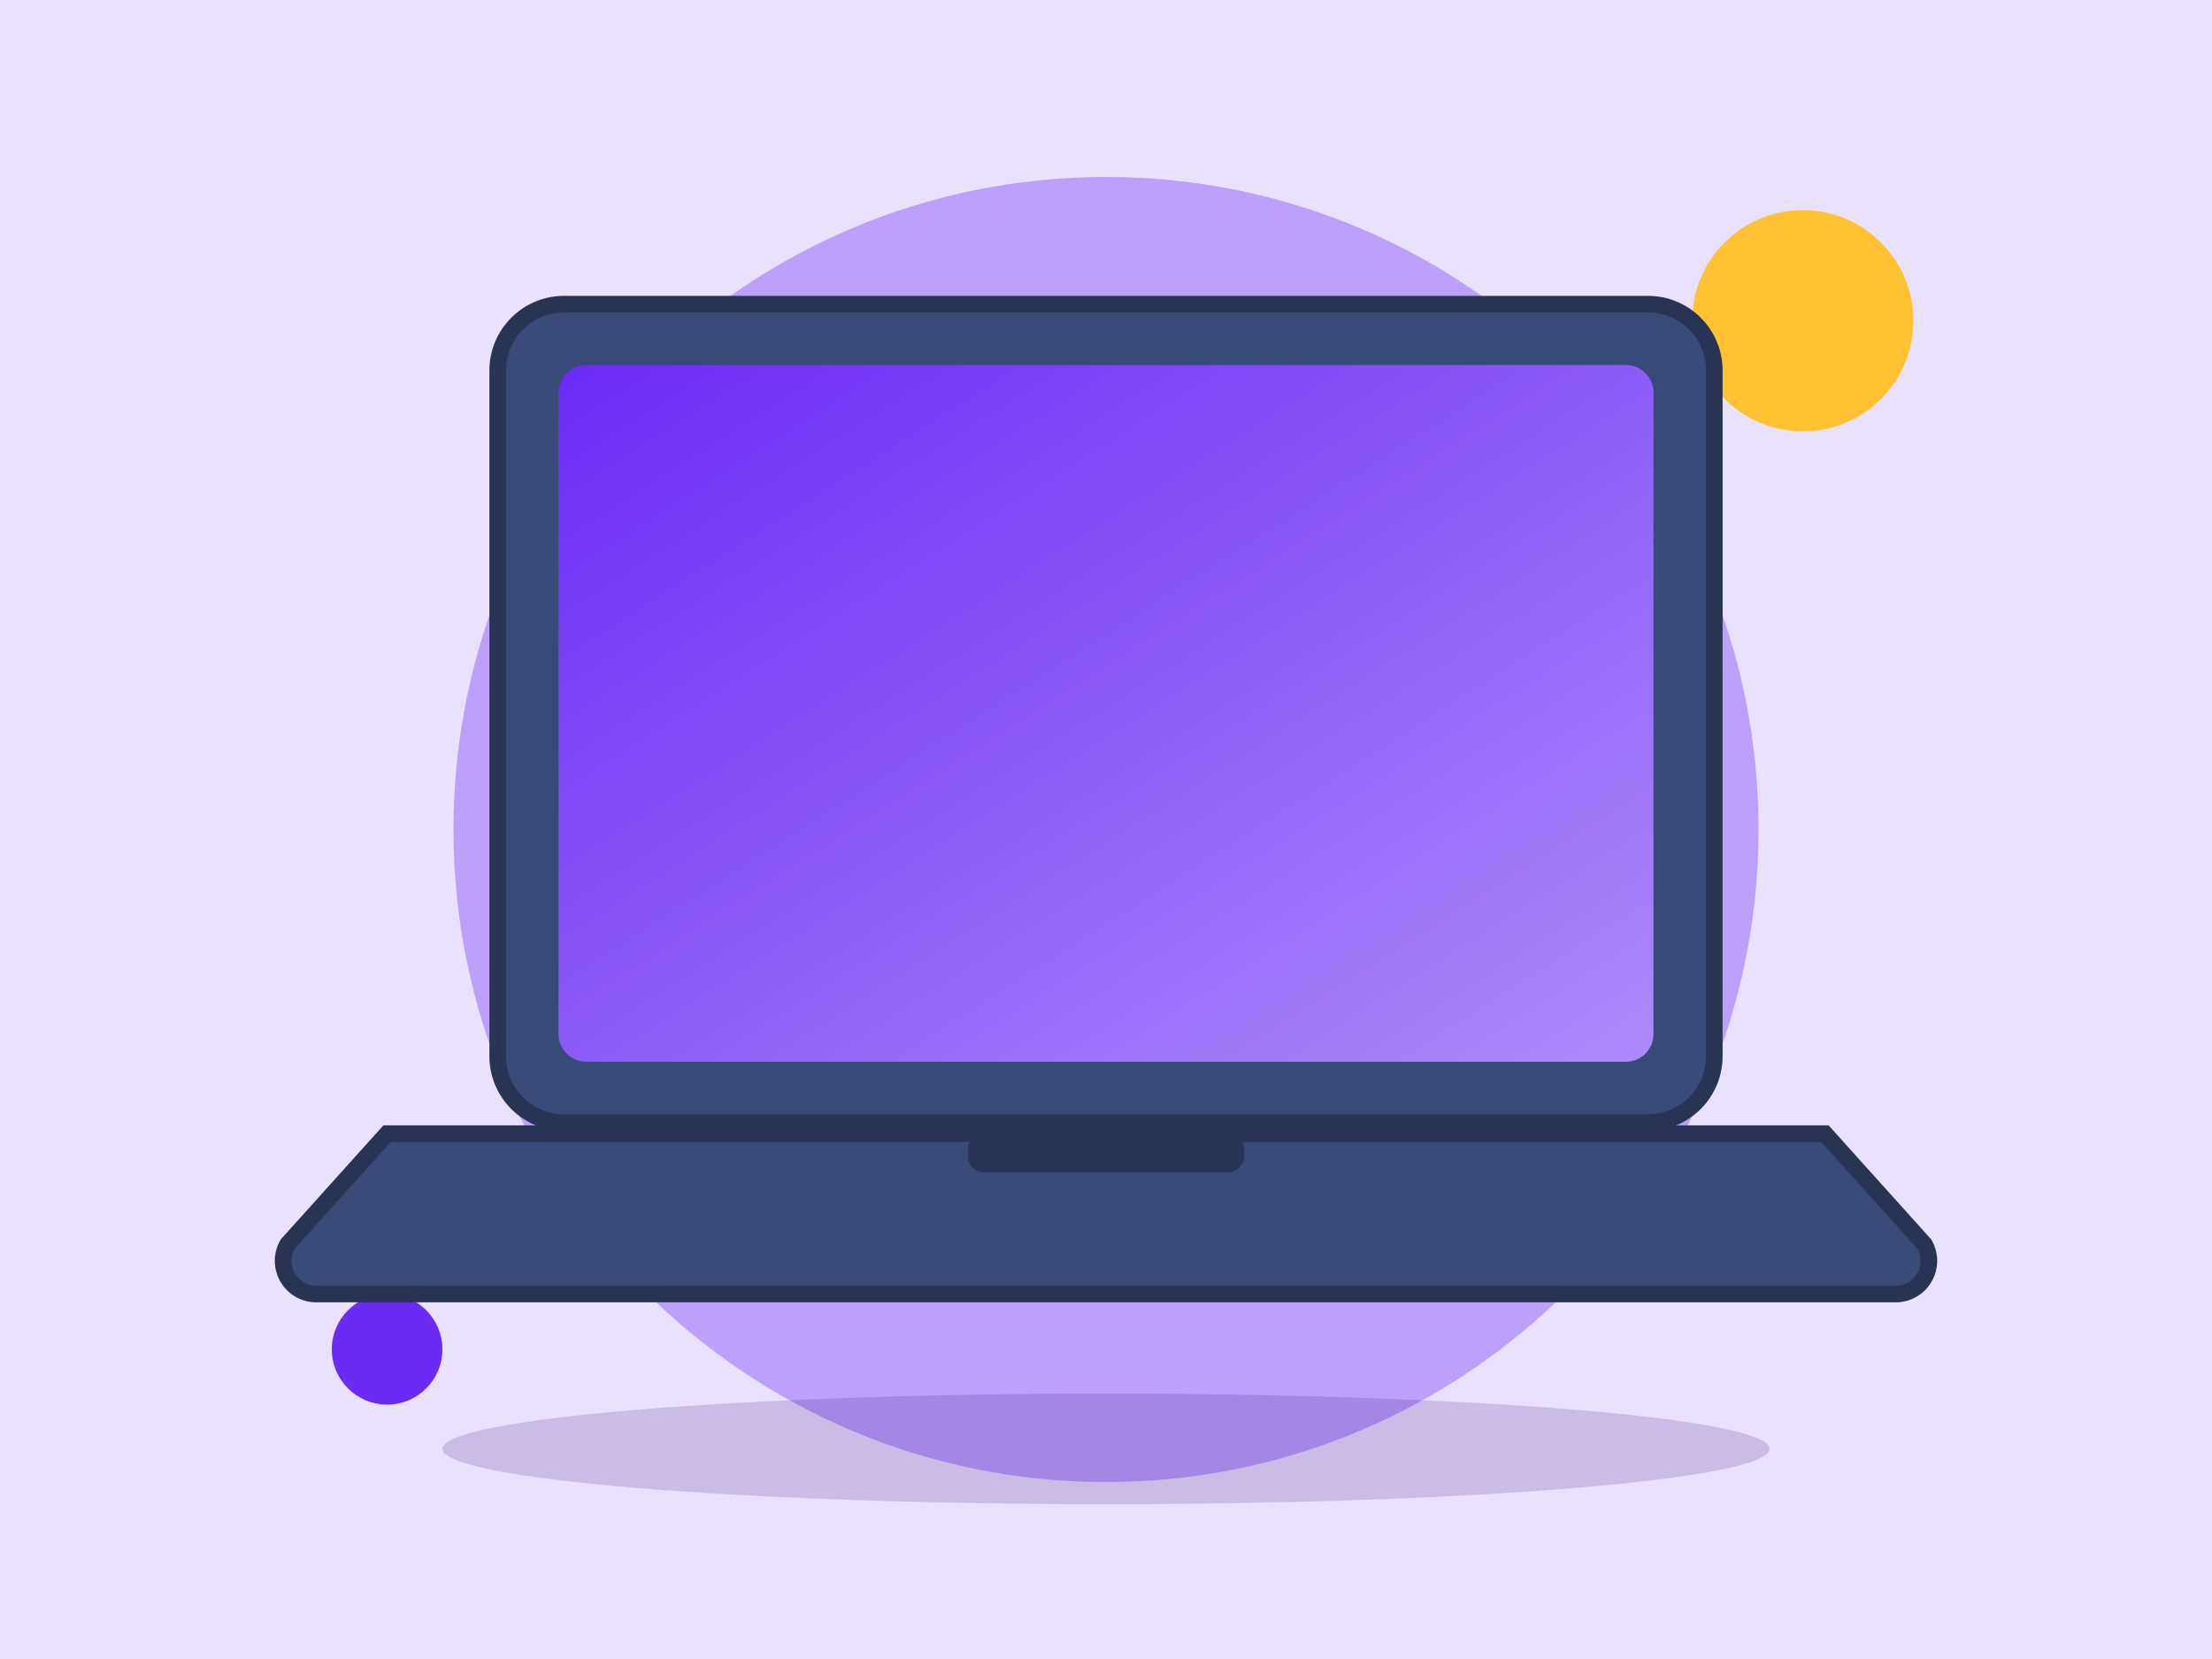
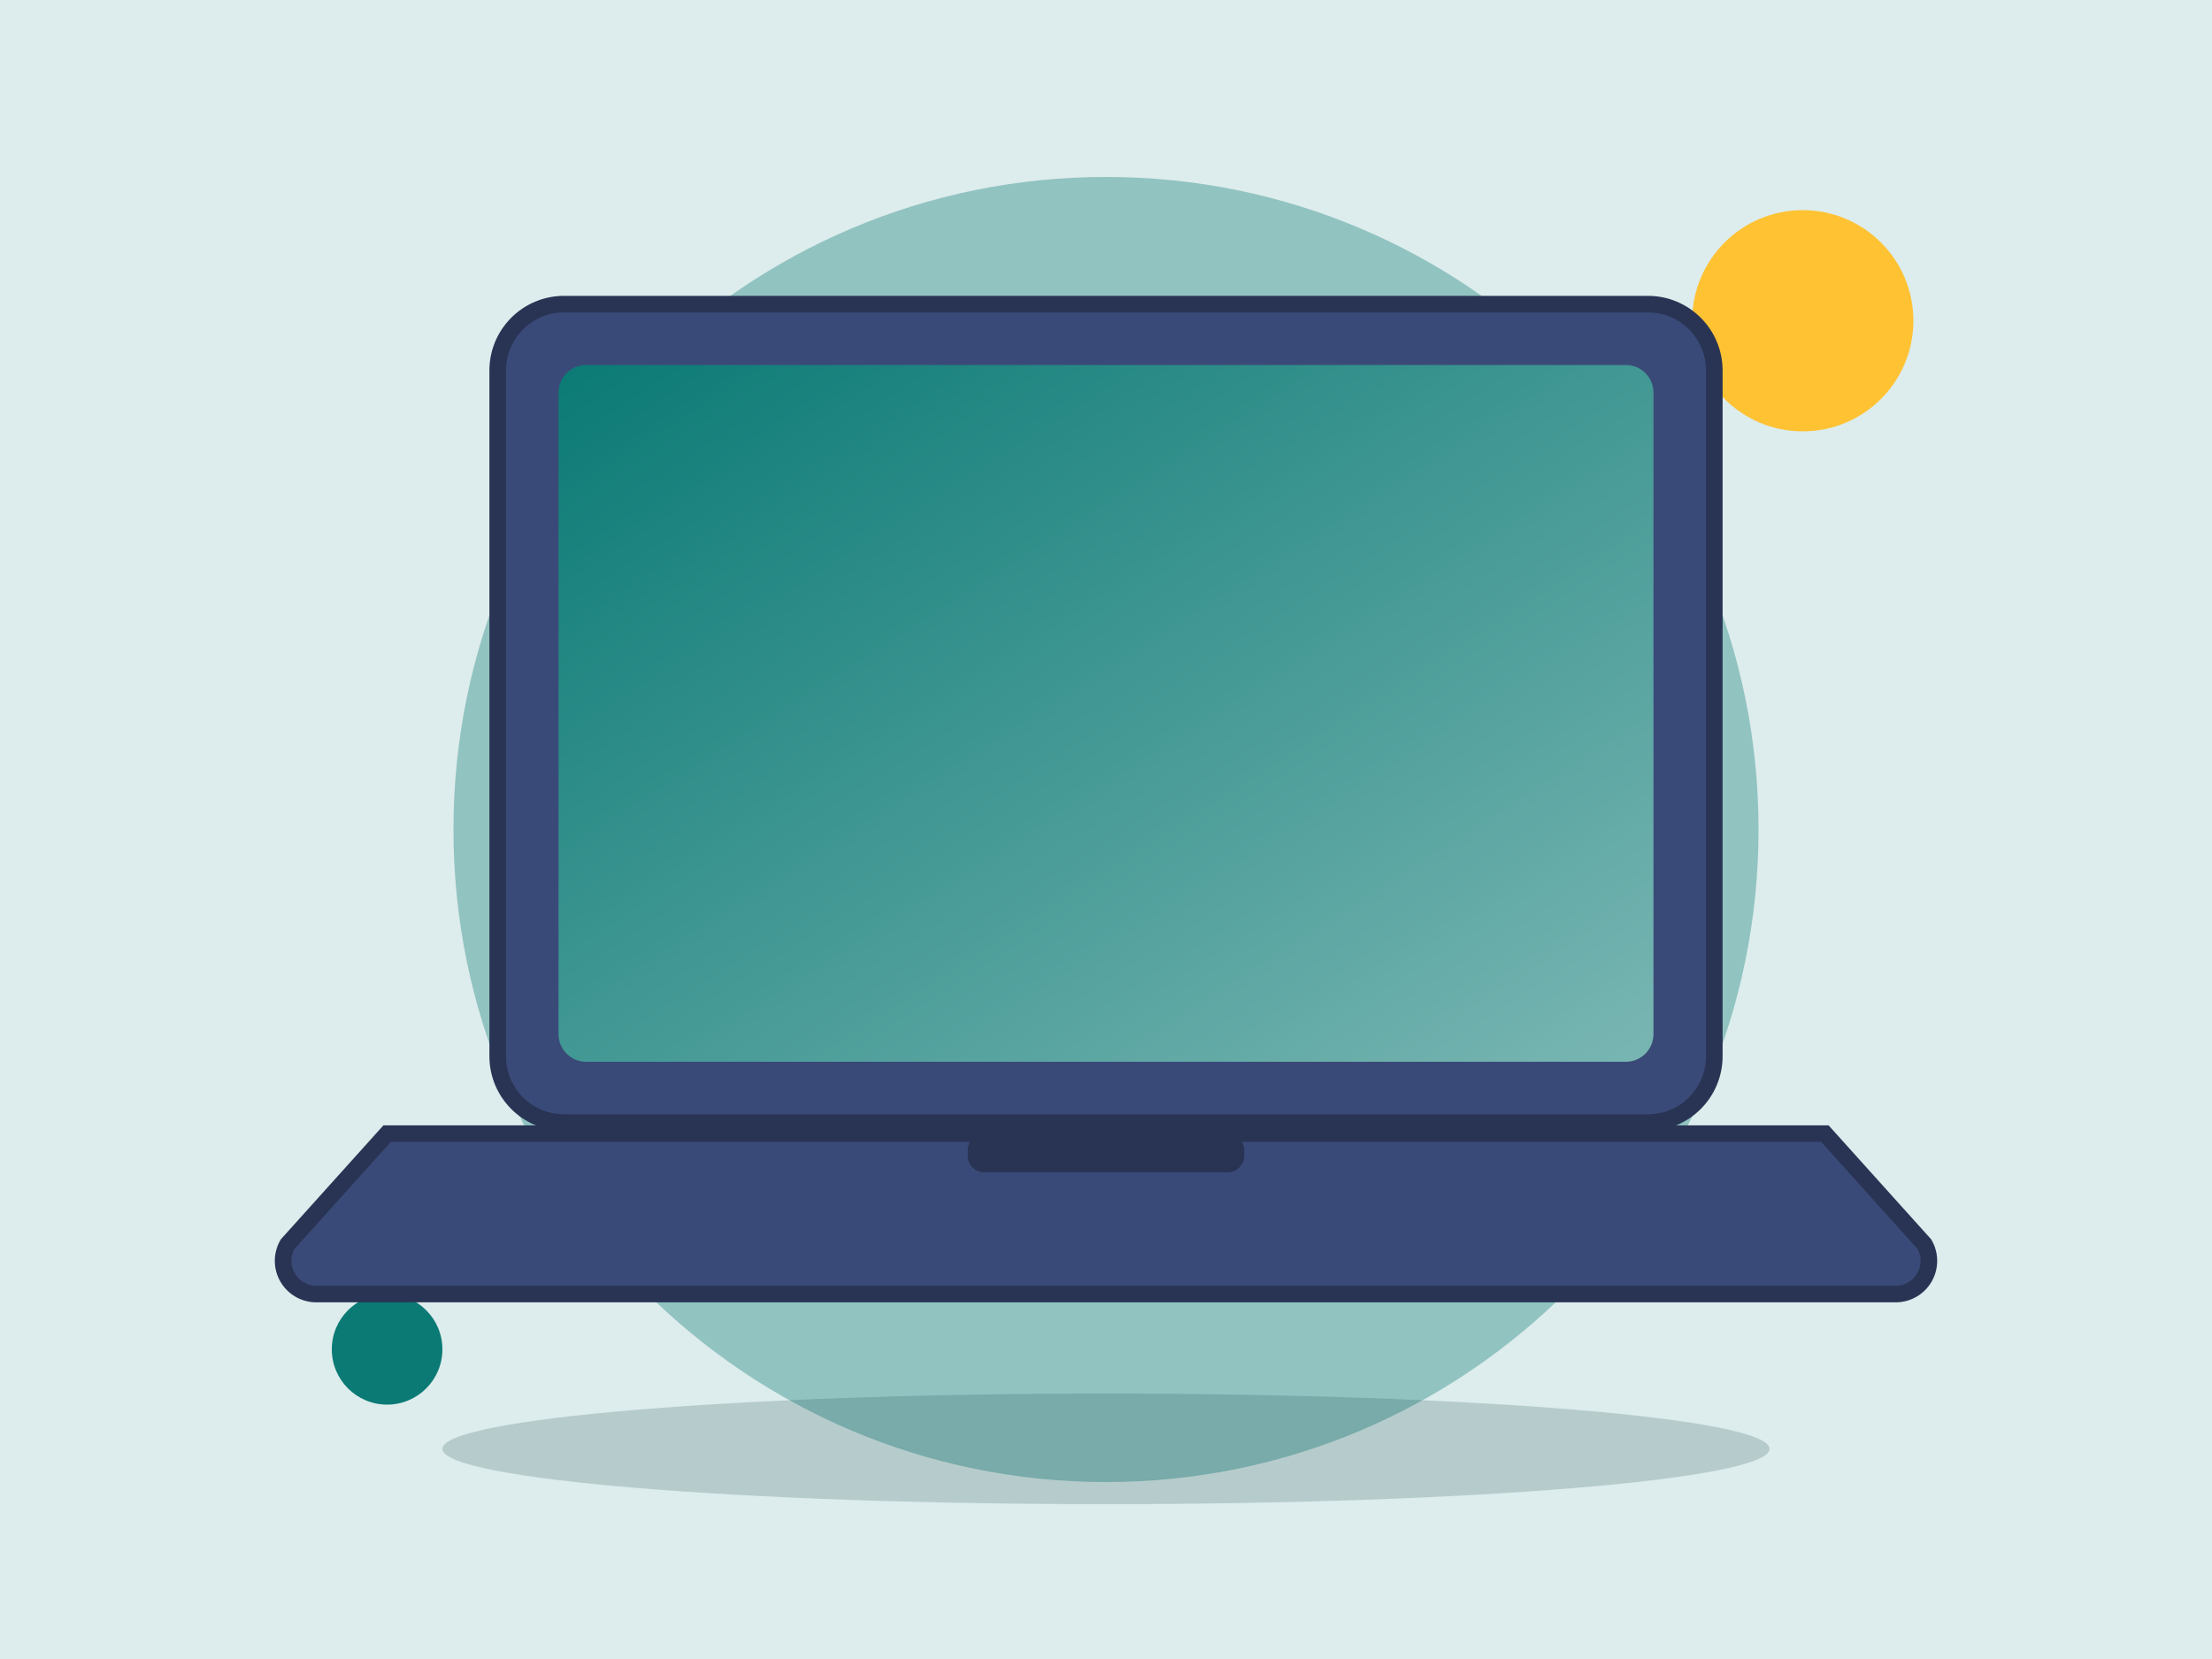
<svg xmlns="http://www.w3.org/2000/svg" viewBox="0 0 400 300" width="400" height="300">
  <defs>
    <linearGradient id="screen" x1="0" y1="0" x2="1" y2="1">
-       <stop offset="0" stop-color="#6a2cf5" />
-       <stop offset="1" stop-color="#ad8bfa" />
+       <stop offset="0" stop-color="#0b7a75" />
+       <stop offset="1" stop-color="#79b6b3" />
    </linearGradient>
  </defs>
-   <rect width="400" height="300" fill="#eae1fe" />
-   <circle cx="200" cy="150" r="118" fill="#bca0fb" />
+   <rect width="400" height="300" fill="#ddecec" />
+   <circle cx="200" cy="150" r="118" fill="#91c3c1" />
  <circle cx="326" cy="58" r="20" fill="#ffc233" />
-   <circle cx="70" cy="244" r="10" fill="#6a2cf5" />
-   <ellipse cx="200" cy="262" rx="120" ry="10" fill="#35167b" opacity=".18" />
+   <circle cx="70" cy="244" r="10" fill="#0b7a75" />
+   <ellipse cx="200" cy="262" rx="120" ry="10" fill="#063d3b" opacity=".18" />
  <rect x="90" y="55" width="220" height="148" rx="12" fill="#3a4a78" stroke="#293454" stroke-width="3" />
  <rect x="101" y="66" width="198" height="126" rx="5" fill="url(#screen)" />
  <path d="M70 205h260l18 20a6 6 0 0 1-5 9H57a6 6 0 0 1-5-9z" fill="#3a4a78" stroke="#293454" stroke-width="3" />
  <rect x="175" y="205" width="50" height="7" rx="3" fill="#293454" />
</svg>
